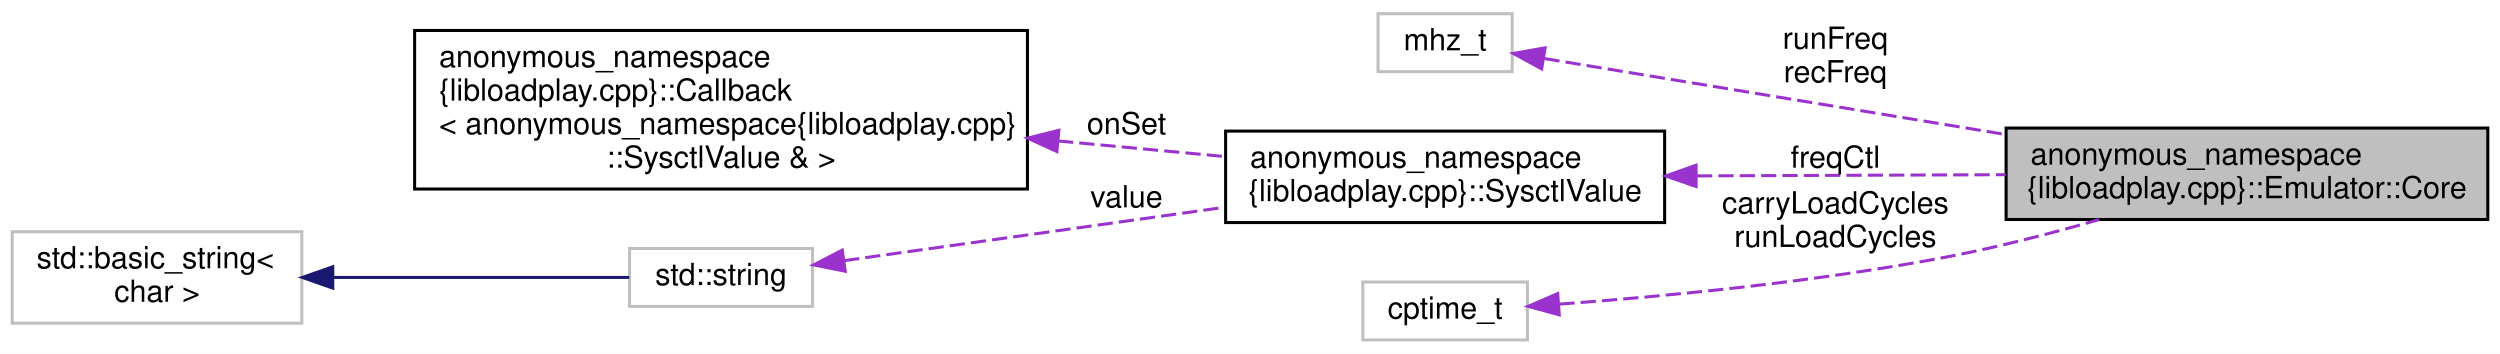
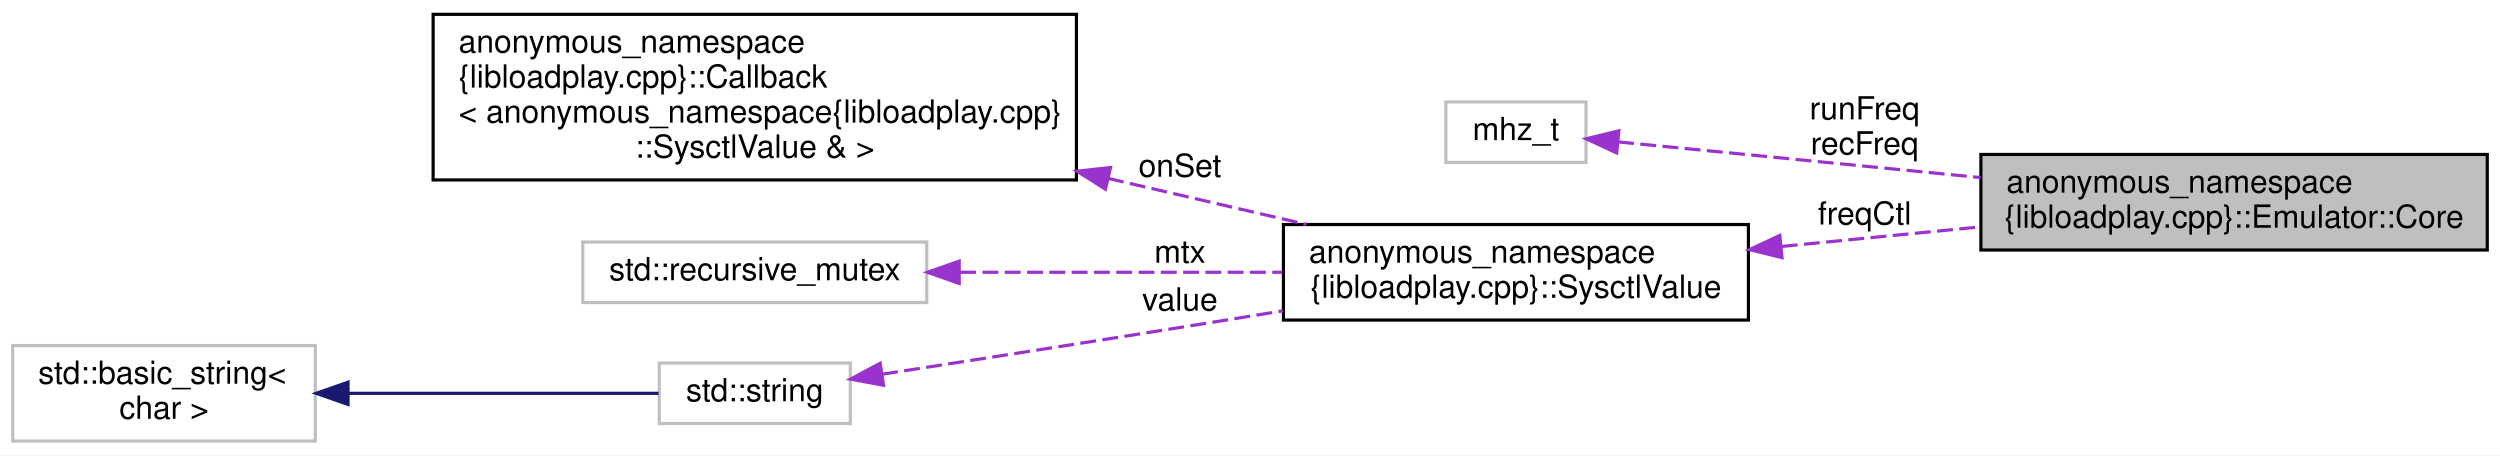
- <svg xmlns="http://www.w3.org/2000/svg" xmlns:xlink="http://www.w3.org/1999/xlink" width="820pt" height="116pt" viewBox="0.00 0.00 820.00 116.00">
-   <g id="graph0" class="graph" transform="scale(1 1) rotate(0) translate(4 112)">
-     <polygon fill="white" stroke="transparent" points="-4,4 -4,-112 816,-112 816,4 -4,4" />
+ <svg xmlns="http://www.w3.org/2000/svg" xmlns:xlink="http://www.w3.org/1999/xlink" width="785pt" height="143pt" viewBox="0.00 0.00 785.00 143.00">
+   <g id="graph0" class="graph" transform="scale(1 1) rotate(0) translate(4 139)">
+     <polygon fill="white" stroke="transparent" points="-4,4 -4,-139 781,-139 781,4 -4,4" />
    <g id="node1" class="node">
      <g id="a_node1">
        <a xlink:title="Per core information.">
-           <polygon fill="#bfbfbf" stroke="black" points="654,-40 654,-70 812,-70 812,-40 654,-40" />
-           <text text-anchor="start" x="662" y="-58" font-family="Helvetica" font-size="10.00">anonymous_namespace</text>
-           <text text-anchor="middle" x="733" y="-47" font-family="Helvetica" font-size="10.00">{libloadplay.cpp}::Emulator::Core</text>
+           <polygon fill="#bfbfbf" stroke="black" points="618,-60.5 618,-90.5 777,-90.5 777,-60.5 618,-60.5" />
+           <text text-anchor="start" x="626" y="-78.5" font-family="Helvetica,sans-Serif" font-size="10.00">anonymous_namespace</text>
+           <text text-anchor="middle" x="697.5" y="-67.5" font-family="Helvetica,sans-Serif" font-size="10.00">{libloadplay.cpp}::Emulator::Core</text>
        </a>
      </g>
    </g>
    <g id="node2" class="node">
      <g id="a_node2">
        <a xlink:title=" ">
-           <polygon fill="white" stroke="#bfbfbf" points="448,-88.5 448,-107.5 492,-107.5 492,-88.5 448,-88.5" />
-           <text text-anchor="middle" x="470" y="-95.5" font-family="Helvetica" font-size="10.00">mhz_t</text>
+           <polygon fill="white" stroke="#bfbfbf" points="450,-88 450,-107 494,-107 494,-88 450,-88" />
+           <text text-anchor="middle" x="472" y="-95" font-family="Helvetica,sans-Serif" font-size="10.00">mhz_t</text>
        </a>
      </g>
    </g>
    <g id="edge1" class="edge">
-       <path fill="none" stroke="#9a32cd" stroke-dasharray="5,2" d="M502.59,-92.79C539.85,-86.66 603.12,-76.23 653.79,-67.89" />
-       <polygon fill="#9a32cd" stroke="#9a32cd" points="501.66,-89.4 492.36,-94.48 502.79,-96.31 501.66,-89.4" />
-       <text text-anchor="middle" x="598" y="-96" font-family="Helvetica" font-size="10.00"> runFreq</text>
-       <text text-anchor="middle" x="598" y="-85" font-family="Helvetica" font-size="10.00">recFreq</text>
+       <path fill="none" stroke="#9a32cd" stroke-dasharray="5,2" d="M504.08,-94.44C533.43,-91.55 578.67,-87.1 617.91,-83.24" />
+       <polygon fill="#9a32cd" stroke="#9a32cd" points="503.64,-90.97 494.03,-95.43 504.32,-97.93 503.64,-90.97" />
+       <text text-anchor="middle" x="581.5" y="-101.5" font-family="Helvetica,sans-Serif" font-size="10.00"> runFreq</text>
+       <text text-anchor="middle" x="581.5" y="-90.5" font-family="Helvetica,sans-Serif" font-size="10.00">recFreq</text>
    </g>
    <g id="node3" class="node">
      <g id="a_node3">
        <a xlink:href="classanonymous__namespace_02libloadplay_8cpp_03_1_1SysctlValue.html" target="_top" xlink:title="Instances of this class represents a specific sysctl value.">
-           <polygon fill="white" stroke="black" points="398,-39 398,-69 542,-69 542,-39 398,-39" />
-           <text text-anchor="start" x="406" y="-57" font-family="Helvetica" font-size="10.00">anonymous_namespace</text>
-           <text text-anchor="middle" x="470" y="-46" font-family="Helvetica" font-size="10.00">{libloadplay.cpp}::SysctlValue</text>
+           <polygon fill="white" stroke="black" points="399,-38.5 399,-68.5 545,-68.5 545,-38.5 399,-38.5" />
+           <text text-anchor="start" x="407" y="-56.5" font-family="Helvetica,sans-Serif" font-size="10.00">anonymous_namespace</text>
+           <text text-anchor="middle" x="472" y="-45.5" font-family="Helvetica,sans-Serif" font-size="10.00">{libloadplay.cpp}::SysctlValue</text>
        </a>
      </g>
    </g>
    <g id="edge2" class="edge">
-       <path fill="none" stroke="#9a32cd" stroke-dasharray="5,2" d="M552.63,-54.31C584.95,-54.44 621.93,-54.58 653.89,-54.7" />
-       <polygon fill="#9a32cd" stroke="#9a32cd" points="552.33,-50.81 542.32,-54.27 552.31,-57.81 552.33,-50.81" />
-       <text text-anchor="middle" x="598" y="-57" font-family="Helvetica" font-size="10.00"> freqCtl</text>
+       <path fill="none" stroke="#9a32cd" stroke-dasharray="5,2" d="M555.47,-61.62C575.89,-63.63 597.7,-65.78 617.93,-67.77" />
+       <polygon fill="#9a32cd" stroke="#9a32cd" points="555.55,-58.11 545.26,-60.61 554.86,-65.08 555.55,-58.11" />
+       <text text-anchor="middle" x="581.5" y="-68.5" font-family="Helvetica,sans-Serif" font-size="10.00"> freqCtl</text>
    </g>
    <g id="node4" class="node">
      <g id="a_node4">
        <a xlink:href="classanonymous__namespace_02libloadplay_8cpp_03_1_1Callback.html" target="_top" xlink:title=" ">
-           <polygon fill="white" stroke="black" points="132,-50 132,-102 333,-102 333,-50 132,-50" />
-           <text text-anchor="start" x="140" y="-90" font-family="Helvetica" font-size="10.00">anonymous_namespace</text>
-           <text text-anchor="start" x="140" y="-79" font-family="Helvetica" font-size="10.00">{libloadplay.cpp}::Callback</text>
-           <text text-anchor="start" x="140" y="-68" font-family="Helvetica" font-size="10.00">&lt; anonymous_namespace{libloadplay.cpp}</text>
-           <text text-anchor="middle" x="232.5" y="-57" font-family="Helvetica" font-size="10.00">::SysctlValue &amp; &gt;</text>
+           <polygon fill="white" stroke="black" points="132,-82.5 132,-134.5 334,-134.5 334,-82.5 132,-82.5" />
+           <text text-anchor="start" x="140" y="-122.5" font-family="Helvetica,sans-Serif" font-size="10.00">anonymous_namespace</text>
+           <text text-anchor="start" x="140" y="-111.5" font-family="Helvetica,sans-Serif" font-size="10.00">{libloadplay.cpp}::Callback</text>
+           <text text-anchor="start" x="140" y="-100.5" font-family="Helvetica,sans-Serif" font-size="10.00">&lt; anonymous_namespace{libloadplay.cpp}</text>
+           <text text-anchor="middle" x="233" y="-89.5" font-family="Helvetica,sans-Serif" font-size="10.00">::SysctlValue &amp; &gt;</text>
        </a>
      </g>
    </g>
    <g id="edge3" class="edge">
-       <path fill="none" stroke="#9a32cd" stroke-dasharray="5,2" d="M343.01,-65.77C361.57,-64.04 380.42,-62.28 397.67,-60.66" />
-       <polygon fill="#9a32cd" stroke="#9a32cd" points="342.66,-62.29 333.03,-66.7 343.31,-69.26 342.66,-62.29" />
-       <text text-anchor="middle" x="365.5" y="-68" font-family="Helvetica" font-size="10.00"> onSet</text>
+       <path fill="none" stroke="#9a32cd" stroke-dasharray="5,2" d="M343.93,-82.99C365.25,-78.04 386.95,-73.01 406.23,-68.53" />
+       <polygon fill="#9a32cd" stroke="#9a32cd" points="343.12,-79.58 334.17,-85.25 344.7,-86.4 343.12,-79.58" />
+       <text text-anchor="middle" x="366.5" y="-83.5" font-family="Helvetica,sans-Serif" font-size="10.00"> onSet</text>
    </g>
    <g id="node5" class="node">
      <g id="a_node5">
        <a xlink:title="STL class.">
-           <polygon fill="white" stroke="#bfbfbf" points="202.5,-11.5 202.5,-30.5 262.5,-30.5 262.5,-11.5 202.5,-11.5" />
-           <text text-anchor="middle" x="232.5" y="-18.5" font-family="Helvetica" font-size="10.00">std::string</text>
+           <polygon fill="white" stroke="#bfbfbf" points="179,-44 179,-63 287,-63 287,-44 179,-44" />
+           <text text-anchor="middle" x="233" y="-51" font-family="Helvetica,sans-Serif" font-size="10.00">std::recursive_mutex</text>
        </a>
      </g>
    </g>
    <g id="edge4" class="edge">
-       <path fill="none" stroke="#9a32cd" stroke-dasharray="5,2" d="M272.85,-26.51C306.81,-31.27 356.71,-38.27 397.68,-44.01" />
-       <polygon fill="#9a32cd" stroke="#9a32cd" points="273.24,-23.03 262.85,-25.11 272.27,-29.97 273.24,-23.03" />
-       <text text-anchor="middle" x="365.5" y="-44" font-family="Helvetica" font-size="10.00"> value</text>
+       <path fill="none" stroke="#9a32cd" stroke-dasharray="5,2" d="M297.49,-53.5C328.67,-53.5 366.38,-53.5 398.67,-53.5" />
+       <polygon fill="#9a32cd" stroke="#9a32cd" points="297.19,-50 287.19,-53.5 297.19,-57 297.19,-50" />
+       <text text-anchor="middle" x="366.5" y="-56.5" font-family="Helvetica,sans-Serif" font-size="10.00"> mtx</text>
    </g>
    <g id="node6" class="node">
      <g id="a_node6">
        <a xlink:title="STL class.">
-           <polygon fill="white" stroke="#bfbfbf" points="0,-6 0,-36 95,-36 95,-6 0,-6" />
-           <text text-anchor="start" x="8" y="-24" font-family="Helvetica" font-size="10.00">std::basic_string&lt;</text>
-           <text text-anchor="middle" x="47.5" y="-13" font-family="Helvetica" font-size="10.00"> char &gt;</text>
+           <polygon fill="white" stroke="#bfbfbf" points="203,-6 203,-25 263,-25 263,-6 203,-6" />
+           <text text-anchor="middle" x="233" y="-13" font-family="Helvetica,sans-Serif" font-size="10.00">std::string</text>
        </a>
      </g>
    </g>
    <g id="edge5" class="edge">
-       <path fill="none" stroke="midnightblue" d="M105.33,-21C137.5,-21 176.36,-21 202.38,-21" />
-       <polygon fill="midnightblue" stroke="midnightblue" points="105.15,-17.5 95.15,-21 105.15,-24.5 105.15,-17.5" />
+       <path fill="none" stroke="#9a32cd" stroke-dasharray="5,2" d="M272.97,-21.49C302.61,-26.07 344.39,-32.58 381,-38.5 386.79,-39.43 392.78,-40.41 398.8,-41.4" />
+       <polygon fill="#9a32cd" stroke="#9a32cd" points="273.44,-18.02 263.02,-19.95 272.37,-24.94 273.44,-18.02" />
+       <text text-anchor="middle" x="366.5" y="-41.5" font-family="Helvetica,sans-Serif" font-size="10.00"> value</text>
    </g>
    <g id="node7" class="node">
      <g id="a_node7">
-         <a xlink:title=" ">
-           <polygon fill="white" stroke="#bfbfbf" points="443,-0.5 443,-19.5 497,-19.5 497,-0.5 443,-0.5" />
-           <text text-anchor="middle" x="470" y="-7.5" font-family="Helvetica" font-size="10.00">cptime_t</text>
+         <a xlink:title="STL class.">
+           <polygon fill="white" stroke="#bfbfbf" points="0,-0.5 0,-30.5 95,-30.5 95,-0.5 0,-0.5" />
+           <text text-anchor="start" x="8" y="-18.5" font-family="Helvetica,sans-Serif" font-size="10.00">std::basic_string&lt;</text>
+           <text text-anchor="middle" x="47.5" y="-7.5" font-family="Helvetica,sans-Serif" font-size="10.00"> char &gt;</text>
        </a>
      </g>
    </g>
    <g id="edge6" class="edge">
-       <path fill="none" stroke="#9a32cd" stroke-dasharray="5,2" d="M507.47,-12.24C541.08,-14.71 592.22,-19.52 636,-28 651.98,-31.1 669.16,-35.56 684.52,-39.97" />
-       <polygon fill="#9a32cd" stroke="#9a32cd" points="507.43,-8.73 497.21,-11.52 506.93,-15.71 507.43,-8.73" />
-       <text text-anchor="middle" x="598" y="-42" font-family="Helvetica" font-size="10.00"> carryLoadCycles</text>
-       <text text-anchor="middle" x="598" y="-31" font-family="Helvetica" font-size="10.00">runLoadCycles</text>
+       <path fill="none" stroke="midnightblue" d="M105.49,-15.5C137.74,-15.5 176.71,-15.5 202.8,-15.5" />
+       <polygon fill="midnightblue" stroke="midnightblue" points="105.28,-12 95.28,-15.5 105.28,-19 105.28,-12" />
    </g>
  </g>
</svg>
